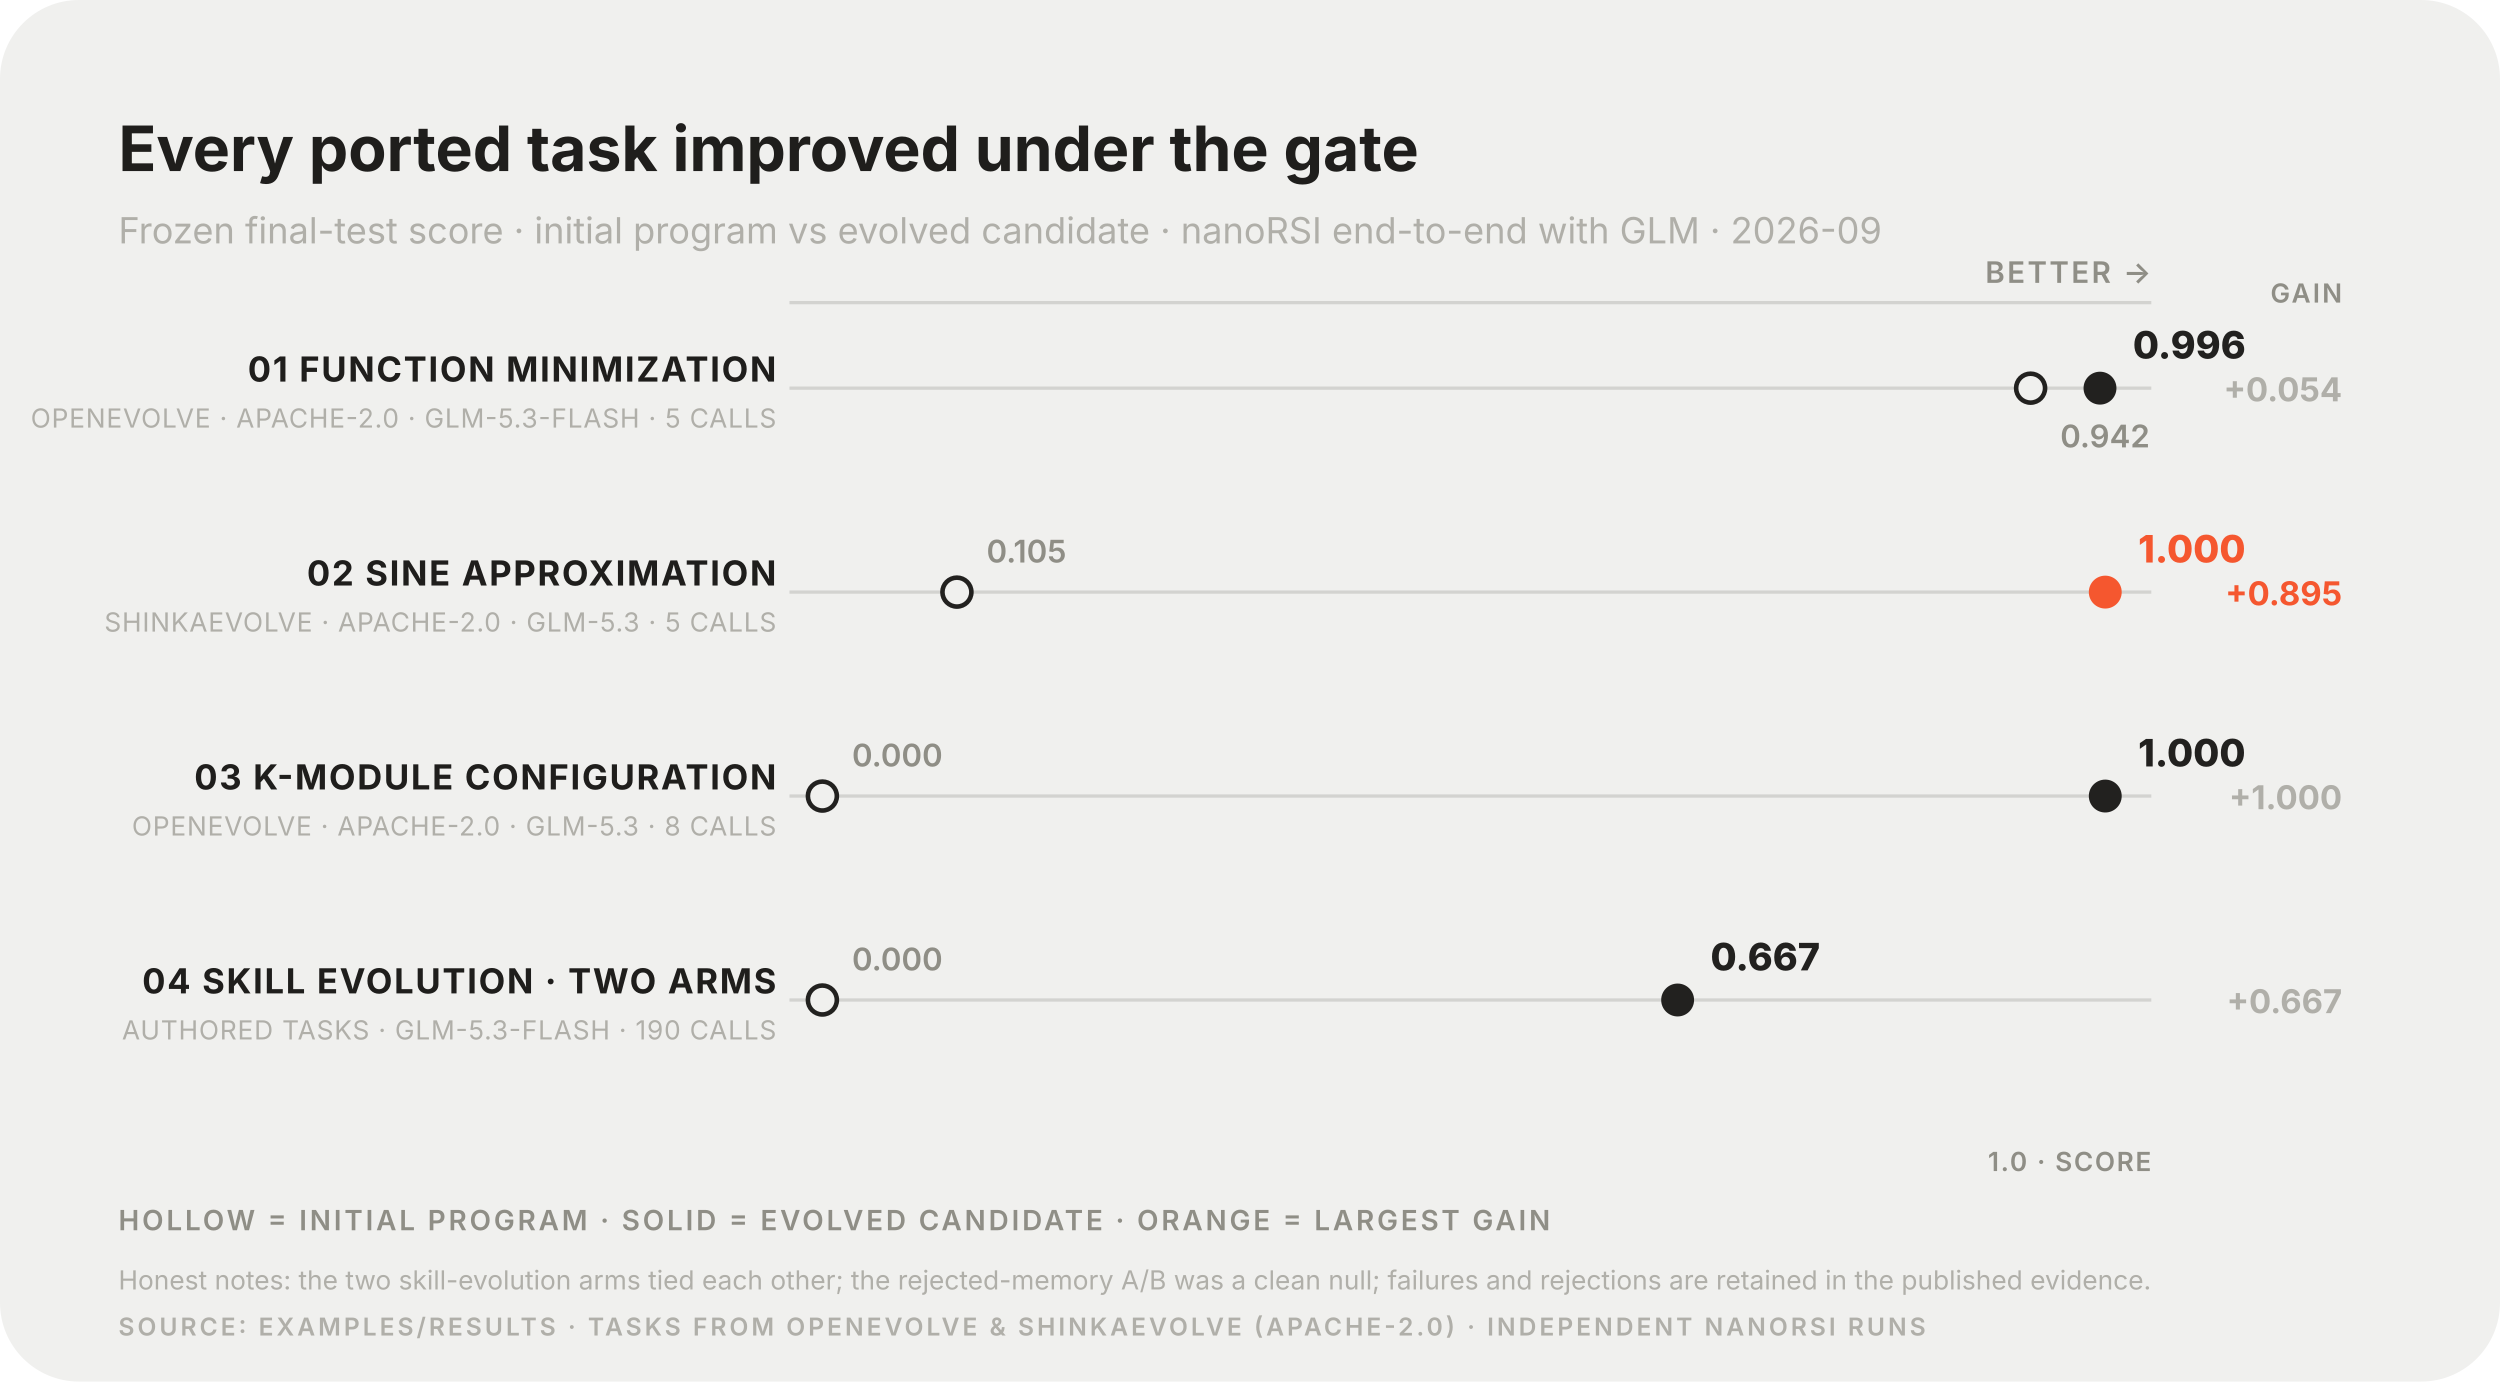
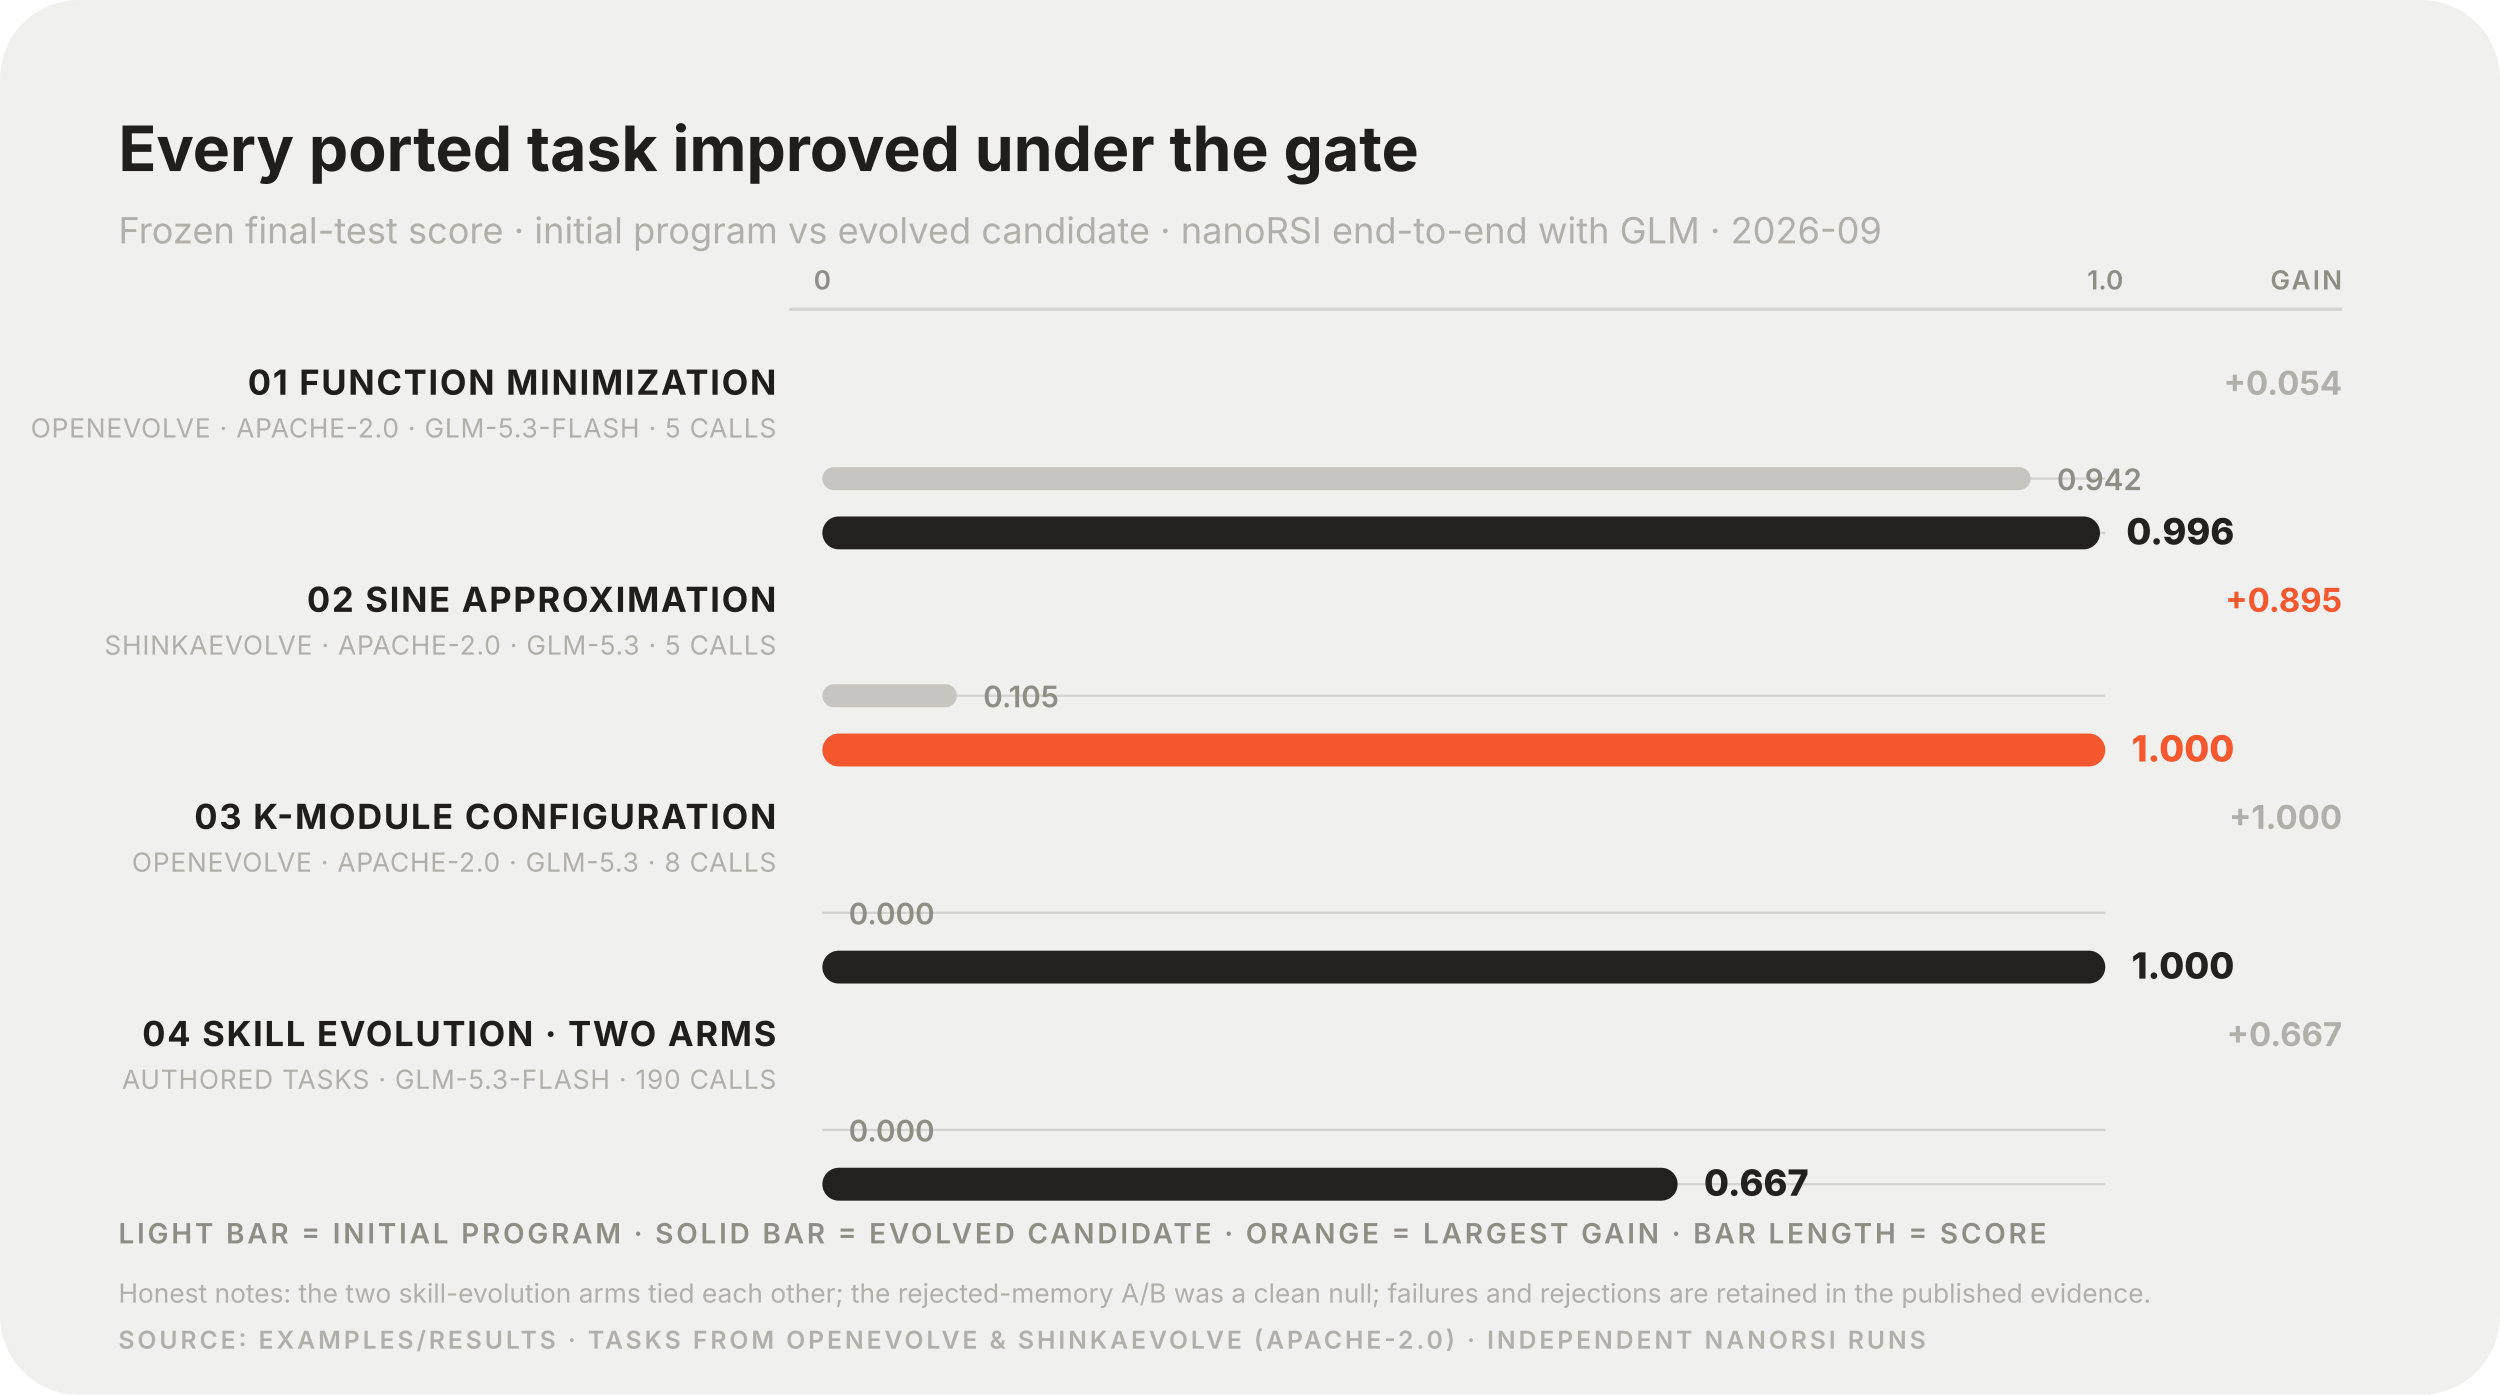
- <svg xmlns="http://www.w3.org/2000/svg" viewBox="0 0 760 420" font-family="Inter,Helvetica,Arial,sans-serif">
-   <rect width="760" height="420" rx="24" fill="#F0F0EE" />
+ <svg xmlns="http://www.w3.org/2000/svg" viewBox="0 0 760 424" font-family="Inter,Helvetica,Arial,sans-serif">
+   <rect width="760" height="424" rx="24" fill="#F0F0EE" />
  <text x="36" y="52" font-size="19" font-weight="700" fill="#1F1E1C">Every ported task improved under the gate</text>
  <text x="36" y="74" font-size="11" fill="#B0AFA9">Frozen final-test score · initial program vs evolved candidate · nanoRSI end-to-end with GLM · 2026-09</text>
-   <line x1="240.0" y1="92" x2="654.0" y2="92" stroke="rgba(31,30,28,.14)" stroke-width="1" />
-   <text x="654.0" y="86" font-size="9" font-weight="600" fill="#8F8E86" text-anchor="end" letter-spacing=".08em">BETTER →</text>
-   <text x="236" y="116.0" font-size="10.5" font-weight="700" fill="#1F1E1C" text-anchor="end" letter-spacing=".05em">01  FUNCTION MINIMIZATION</text>
-   <text x="236" y="130.0" font-size="8" fill="#B0AFA9" text-anchor="end" letter-spacing=".03em">OPENEVOLVE · APACHE-2.0 · GLM-5.3-FLASH · 5 CALLS</text>
-   <line x1="240.0" y1="118.0" x2="654.0" y2="118.0" stroke="rgba(31,30,28,.14)" stroke-width="1" />
-   <circle cx="617.3" cy="118.0" r="4.4" fill="#F0F0EE" stroke="#22211F" stroke-width="1.4" />
-   <circle cx="638.4" cy="118.0" r="5.0" fill="#22211F" />
-   <text x="626.3" y="136.0" font-size="9.5" font-weight="600" fill="#8F8E86">0.942</text>
-   <text x="648.4" y="109.0" font-size="11.5" font-weight="800" fill="#22211F">0.996</text>
-   <text x="712" y="122.0" font-size="10" font-weight="700" fill="#B0AFA9" text-anchor="end">+0.054</text>
-   <text x="236" y="178.0" font-size="10.5" font-weight="700" fill="#1F1E1C" text-anchor="end" letter-spacing=".05em">02  SINE APPROXIMATION</text>
-   <text x="236" y="192.0" font-size="8" fill="#B0AFA9" text-anchor="end" letter-spacing=".03em">SHINKAEVOLVE · APACHE-2.0 · GLM-5.3 · 5 CALLS</text>
-   <line x1="240.0" y1="180.0" x2="654.0" y2="180.0" stroke="rgba(31,30,28,.14)" stroke-width="1" />
-   <circle cx="290.9" cy="180.0" r="4.4" fill="#F0F0EE" stroke="#22211F" stroke-width="1.4" />
-   <circle cx="640.0" cy="180.0" r="5.0" fill="#F5572F" />
-   <text x="299.9" y="171.0" font-size="9.5" font-weight="600" fill="#8F8E86">0.105</text>
-   <text x="650.0" y="171.0" font-size="11.5" font-weight="800" fill="#F5572F">1.000</text>
-   <text x="712" y="184.0" font-size="10" font-weight="700" fill="#F5572F" text-anchor="end">+0.895</text>
-   <text x="236" y="240.0" font-size="10.5" font-weight="700" fill="#1F1E1C" text-anchor="end" letter-spacing=".05em">03  K-MODULE CONFIGURATION</text>
-   <text x="236" y="254.0" font-size="8" fill="#B0AFA9" text-anchor="end" letter-spacing=".03em">OPENEVOLVE · APACHE-2.0 · GLM-5.3 · 8 CALLS</text>
-   <line x1="240.0" y1="242.0" x2="654.0" y2="242.0" stroke="rgba(31,30,28,.14)" stroke-width="1" />
-   <circle cx="250.0" cy="242.0" r="4.4" fill="#F0F0EE" stroke="#22211F" stroke-width="1.4" />
-   <circle cx="640.0" cy="242.0" r="5.0" fill="#22211F" />
-   <text x="259.0" y="233.0" font-size="9.5" font-weight="600" fill="#8F8E86">0.000</text>
-   <text x="650.0" y="233.0" font-size="11.5" font-weight="800" fill="#22211F">1.000</text>
-   <text x="712" y="246.0" font-size="10" font-weight="700" fill="#B0AFA9" text-anchor="end">+1.000</text>
-   <text x="236" y="302.0" font-size="10.5" font-weight="700" fill="#1F1E1C" text-anchor="end" letter-spacing=".05em">04  SKILL EVOLUTION · TWO ARMS</text>
-   <text x="236" y="316.0" font-size="8" fill="#B0AFA9" text-anchor="end" letter-spacing=".03em">AUTHORED TASKS · GLM-5.3-FLASH · 190 CALLS</text>
-   <line x1="240.0" y1="304.0" x2="654.0" y2="304.0" stroke="rgba(31,30,28,.14)" stroke-width="1" />
-   <circle cx="250.0" cy="304.0" r="4.4" fill="#F0F0EE" stroke="#22211F" stroke-width="1.4" />
-   <circle cx="510.0" cy="304.0" r="5.0" fill="#22211F" />
-   <text x="259.0" y="295.0" font-size="9.5" font-weight="600" fill="#8F8E86">0.000</text>
-   <text x="520.0" y="295.0" font-size="11.5" font-weight="800" fill="#22211F">0.667</text>
-   <text x="712" y="308.0" font-size="10" font-weight="700" fill="#B0AFA9" text-anchor="end">+0.667</text>
-   <text x="712" y="92.0" font-size="8" font-weight="600" fill="#8F8E86" text-anchor="end" letter-spacing=".08em">GAIN</text>
-   <text x="654.0" y="356.0" font-size="8" font-weight="600" fill="#8F8E86" text-anchor="end" letter-spacing=".06em">1.0 · SCORE</text>
-   <text x="36" y="374" font-size="8.5" font-weight="600" fill="#8F8E86" letter-spacing=".10em">HOLLOW = INITIAL PROGRAM · SOLID = EVOLVED CANDIDATE · ORANGE = LARGEST GAIN</text>
-   <text x="36" y="392" font-size="8" fill="#B0AFA9">Honest notes: the two skill-evolution arms tied each other; the rejected-memory A/B was a clean null; failures and rejections are retained in the published evidence.</text>
-   <text x="36" y="406" font-size="7.5" font-weight="600" fill="#B0AFA9" letter-spacing=".12em">SOURCE: EXAMPLES/RESULTS · TASKS FROM OPENEVOLVE &amp; SHINKAEVOLVE (APACHE-2.0) · INDEPENDENT NANORSI RUNS</text>
+   <line x1="240.0" y1="94" x2="712" y2="94" stroke="rgba(31,30,28,.14)" stroke-width="1" />
+   <text x="250.0" y="88" font-size="8" font-weight="600" fill="#8F8E86" text-anchor="middle">0</text>
+   <text x="640.0" y="88" font-size="8" font-weight="600" fill="#8F8E86" text-anchor="middle">1.0</text>
+   <text x="712" y="88" font-size="8" font-weight="600" fill="#8F8E86" text-anchor="end" letter-spacing=".08em">GAIN</text>
+   <text x="236" y="120.0" font-size="10.5" font-weight="700" fill="#1F1E1C" text-anchor="end" letter-spacing=".05em">01  FUNCTION MINIMIZATION</text>
+   <text x="236" y="133.0" font-size="8" fill="#B0AFA9" text-anchor="end" letter-spacing=".03em">OPENEVOLVE · APACHE-2.0 · GLM-5.3-FLASH · 5 CALLS</text>
+   <text x="712" y="120.0" font-size="10" font-weight="700" fill="#B0AFA9" text-anchor="end">+0.054</text>
+   <line x1="250.0" y1="145.5" x2="640.0" y2="145.5" stroke="rgba(31,30,28,.14)" stroke-width="0.7" />
+   <rect x="250.0" y="142.0" width="367.3" height="7" rx="3.5" fill="#C6C5BF" />
+   <text x="625.3" y="149.0" font-size="9" font-weight="600" fill="#8F8E86">0.942</text>
+   <line x1="250.0" y1="162.0" x2="640.0" y2="162.0" stroke="rgba(31,30,28,.14)" stroke-width="0.7" />
+   <rect x="250.0" y="157.0" width="388.4" height="10" rx="5.0" fill="#22211F" />
+   <text x="646.4" y="165.5" font-size="11" font-weight="800" fill="#22211F">0.996</text>
+   <text x="236" y="186.0" font-size="10.5" font-weight="700" fill="#1F1E1C" text-anchor="end" letter-spacing=".05em">02  SINE APPROXIMATION</text>
+   <text x="236" y="199.0" font-size="8" fill="#B0AFA9" text-anchor="end" letter-spacing=".03em">SHINKAEVOLVE · APACHE-2.0 · GLM-5.3 · 5 CALLS</text>
+   <text x="712" y="186.0" font-size="10" font-weight="700" fill="#F5572F" text-anchor="end">+0.895</text>
+   <line x1="250.0" y1="211.5" x2="640.0" y2="211.5" stroke="rgba(31,30,28,.14)" stroke-width="0.7" />
+   <rect x="250.0" y="208.0" width="40.9" height="7" rx="3.5" fill="#C6C5BF" />
+   <text x="298.9" y="215.0" font-size="9" font-weight="600" fill="#8F8E86">0.105</text>
+   <line x1="250.0" y1="228.0" x2="640.0" y2="228.0" stroke="rgba(31,30,28,.14)" stroke-width="0.7" />
+   <rect x="250.0" y="223.0" width="390.0" height="10" rx="5.0" fill="#F5572F" />
+   <text x="648.0" y="231.5" font-size="11" font-weight="800" fill="#F5572F">1.000</text>
+   <text x="236" y="252.0" font-size="10.5" font-weight="700" fill="#1F1E1C" text-anchor="end" letter-spacing=".05em">03  K-MODULE CONFIGURATION</text>
+   <text x="236" y="265.0" font-size="8" fill="#B0AFA9" text-anchor="end" letter-spacing=".03em">OPENEVOLVE · APACHE-2.0 · GLM-5.3 · 8 CALLS</text>
+   <text x="712" y="252.0" font-size="10" font-weight="700" fill="#B0AFA9" text-anchor="end">+1.000</text>
+   <line x1="250.0" y1="277.5" x2="640.0" y2="277.5" stroke="rgba(31,30,28,.14)" stroke-width="0.7" />
+   <text x="258.0" y="281.0" font-size="9" font-weight="600" fill="#8F8E86">0.000</text>
+   <line x1="250.0" y1="294.0" x2="640.0" y2="294.0" stroke="rgba(31,30,28,.14)" stroke-width="0.7" />
+   <rect x="250.0" y="289.0" width="390.0" height="10" rx="5.0" fill="#22211F" />
+   <text x="648.0" y="297.5" font-size="11" font-weight="800" fill="#22211F">1.000</text>
+   <text x="236" y="318.0" font-size="10.5" font-weight="700" fill="#1F1E1C" text-anchor="end" letter-spacing=".05em">04  SKILL EVOLUTION · TWO ARMS</text>
+   <text x="236" y="331.0" font-size="8" fill="#B0AFA9" text-anchor="end" letter-spacing=".03em">AUTHORED TASKS · GLM-5.3-FLASH · 190 CALLS</text>
+   <text x="712" y="318.0" font-size="10" font-weight="700" fill="#B0AFA9" text-anchor="end">+0.667</text>
+   <line x1="250.0" y1="343.5" x2="640.0" y2="343.5" stroke="rgba(31,30,28,.14)" stroke-width="0.7" />
+   <text x="258.0" y="347.0" font-size="9" font-weight="600" fill="#8F8E86">0.000</text>
+   <line x1="250.0" y1="360.0" x2="640.0" y2="360.0" stroke="rgba(31,30,28,.14)" stroke-width="0.7" />
+   <rect x="250.0" y="355.0" width="260.0" height="10" rx="5.0" fill="#22211F" />
+   <text x="518.0" y="363.5" font-size="11" font-weight="800" fill="#22211F">0.667</text>
+   <text x="36" y="378" font-size="8.5" font-weight="600" fill="#8F8E86" letter-spacing=".10em">LIGHT BAR = INITIAL PROGRAM · SOLID BAR = EVOLVED CANDIDATE · ORANGE = LARGEST GAIN · BAR LENGTH = SCORE</text>
+   <text x="36" y="396" font-size="8" fill="#B0AFA9">Honest notes: the two skill-evolution arms tied each other; the rejected-memory A/B was a clean null; failures and rejections are retained in the published evidence.</text>
+   <text x="36" y="410" font-size="7.5" font-weight="600" fill="#B0AFA9" letter-spacing=".12em">SOURCE: EXAMPLES/RESULTS · TASKS FROM OPENEVOLVE &amp; SHINKAEVOLVE (APACHE-2.0) · INDEPENDENT NANORSI RUNS</text>
</svg>
